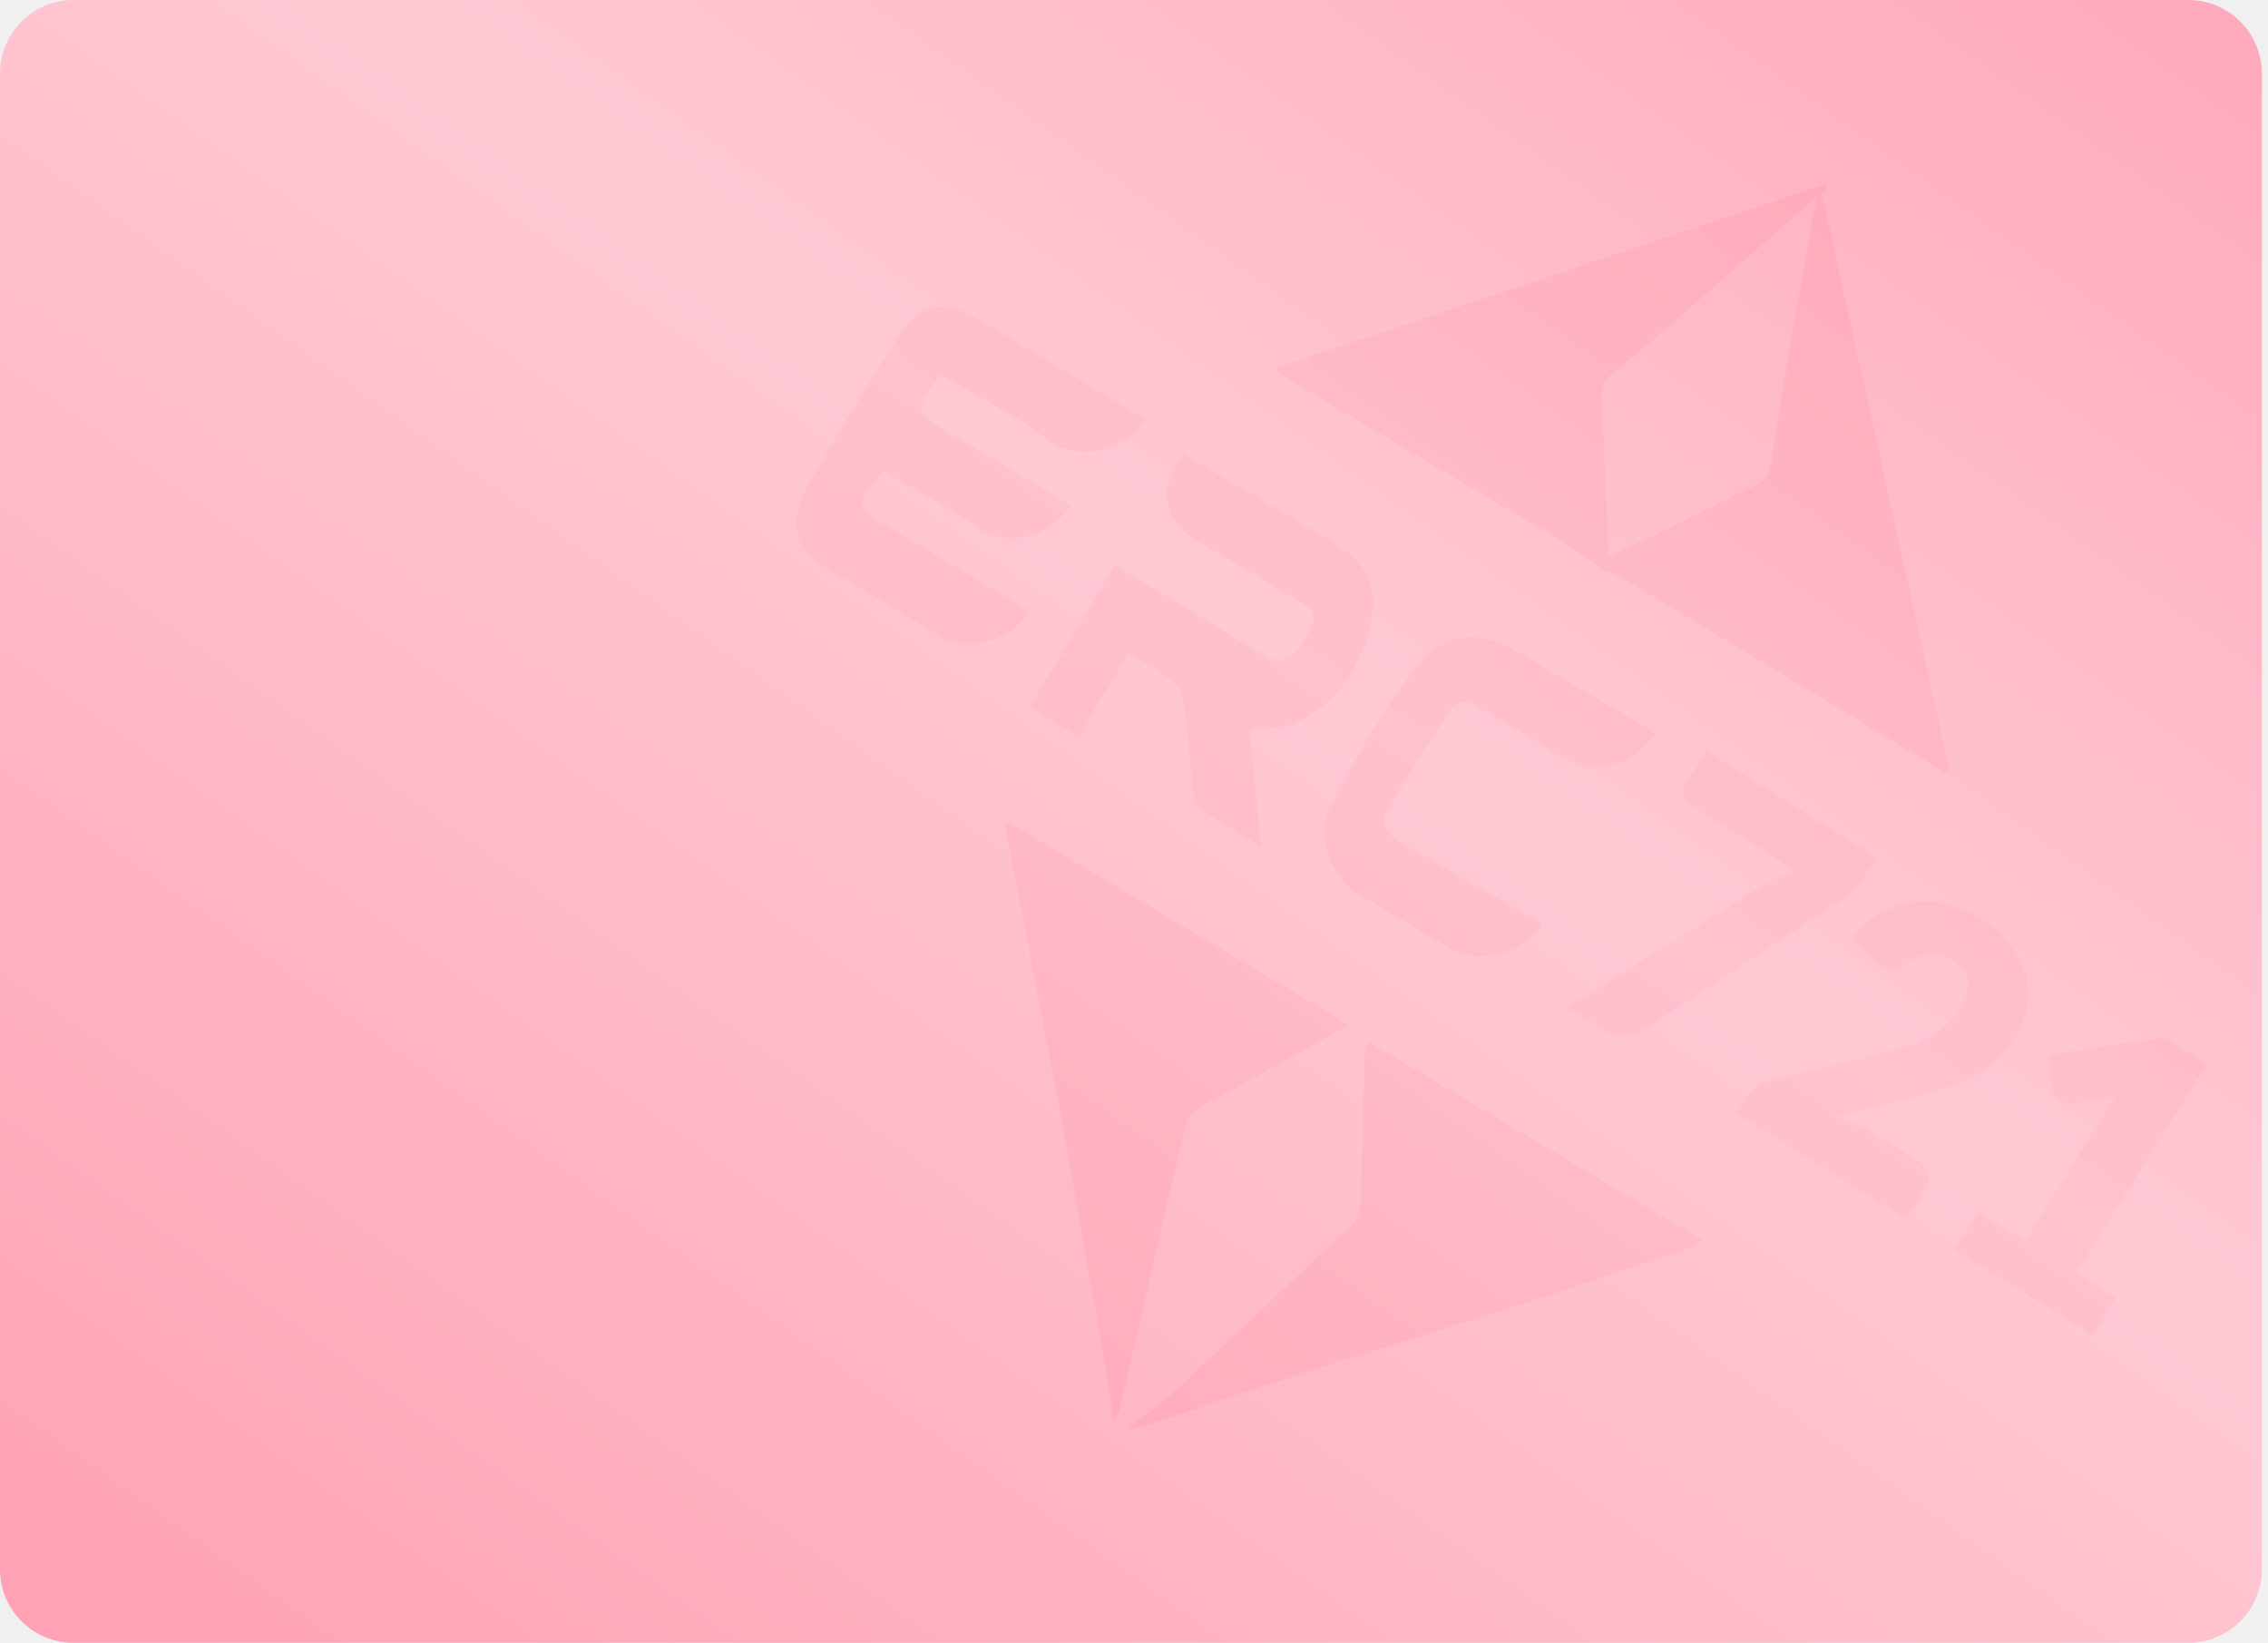
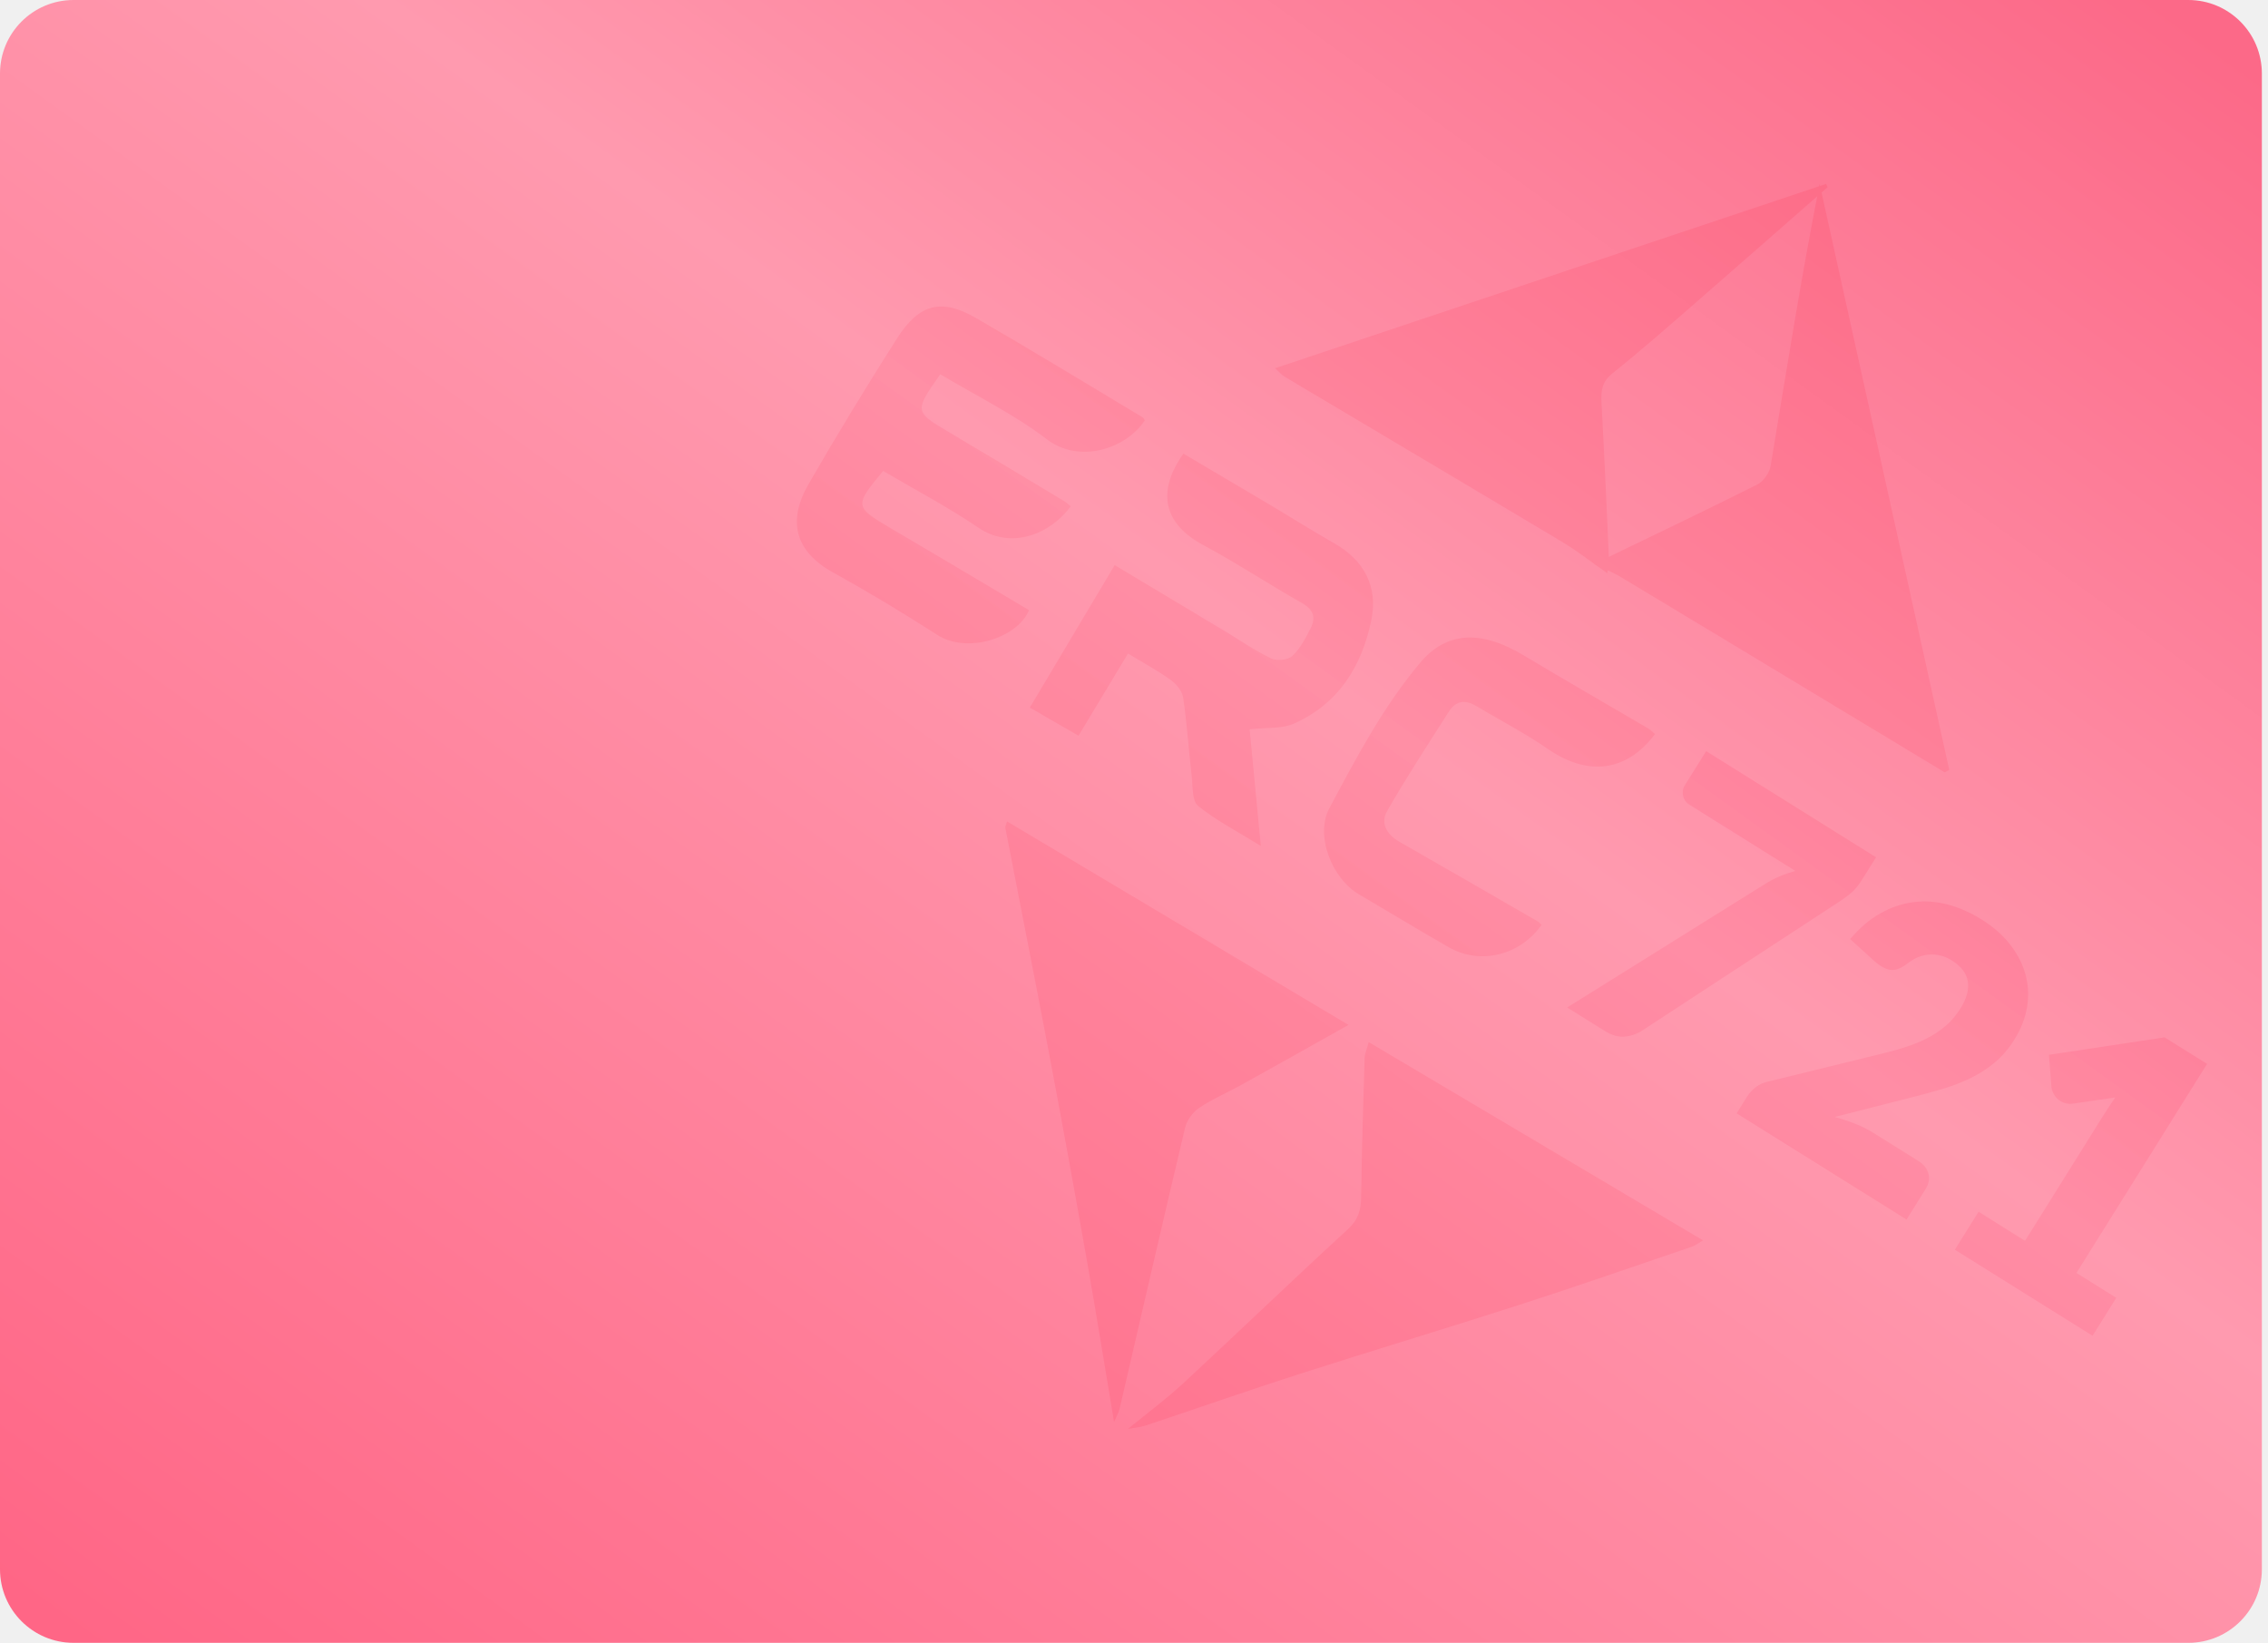
<svg xmlns="http://www.w3.org/2000/svg" xmlns:xlink="http://www.w3.org/1999/xlink" width="185px" height="134px" viewBox="0 0 185 134" version="1.1">
  <defs>
-     <linearGradient x1="3.457%" y1="97.657%" x2="97.324%" y2="2.676%" id="linearGradient-1">
-       <stop stop-color="#FFA2B5" offset="0%" />
-       <stop stop-color="#FFC9D4" offset="58.919%" />
-       <stop stop-color="#FFAABC" offset="100%" />
+     <linearGradient x1="2.154%" y1="97.846%" x2="97.324%" y2="2.676%" id="linearGradient-1">
+       <stop stop-color="#FF6686" offset="0%" />
+       <stop stop-color="#FF9AAF" offset="59.095%" />
+       <stop stop-color="#FC6988" offset="100%" />
    </linearGradient>
    <rect id="path-2" x="0" y="0" width="184.5" height="134" rx="6" />
  </defs>
  <g id="App-Wallet" stroke="none" stroke-width="1" fill="none" fill-rule="evenodd">
-     <g id="Group-35">
-       <g id="Group-34">
-         <g id="Group-33">
-           <g id="Group-32">
-             <g id="Group-31">
-               <mask id="mask-3" fill="white">
-                 <use xlink:href="#path-2" />
-               </mask>
-               <use id="Mask" fill="url(#linearGradient-1)" xlink:href="#path-2" />
-               <g id="Group-30" transform="translate(65, 15)" fill="#000000">
-                 <g id="Group-21-Copy-2" opacity="0.189" style="mix-blend-mode: soft-light;">
-                   <path d="M27,101.556 C28.512,100.316 30.094,99.149 31.525,97.825 C36.016,93.665 40.422,89.415 44.934,85.277 C45.79,84.494 46.014,83.708 46.029,82.646 C46.078,78.869 46.194,75.094 46.31,71.319 C46.321,70.935 46.499,70.556 46.646,70 C55.738,75.391 64.739,80.728 73.917,86.171 C73.543,86.389 73.289,86.596 72.998,86.695 C68.324,88.283 63.663,89.908 58.965,91.423 C52.985,93.352 46.962,95.155 40.981,97.076 C36.792,98.422 32.639,99.88 28.463,101.27 C28.002,101.424 27.499,101.458 27.016,101.548 L27,101.556 Z" id="Fill-1" />
-                   <path d="M66.116,31.761 C64.901,30.912 63.732,29.987 62.462,29.226 C54.911,24.706 47.336,20.223 39.775,15.721 C39.57,15.601 39.411,15.404 39,15.037 C54.123,9.979 69.038,4.99 83.954,0 C83.994,0.09 84.035,0.18 84.076,0.27 C80.461,3.436 76.854,6.612 73.228,9.764 C71.014,11.69 68.806,13.631 66.514,15.464 C65.653,16.153 65.583,16.906 65.634,17.855 C65.858,21.988 66.045,26.123 66.226,30.258 C66.248,30.758 66.154,31.264 66.111,31.773 C66.108,31.779 66.116,31.761 66.116,31.761" id="Fill-8" />
-                   <path d="M25.875,100.995 C25.135,96.578 24.427,92.155 23.646,87.745 C22.653,82.126 21.63,76.511 20.568,70.906 C19.408,64.774 18.188,58.654 17.004,52.526 C16.98,52.397 17.077,52.243 17.145,52 C26.378,57.502 35.564,62.976 45,68.599 C41.922,70.323 39.118,71.904 36.304,73.465 C35.147,74.106 33.918,74.628 32.825,75.36 C32.304,75.709 31.813,76.373 31.669,76.98 C29.856,84.596 28.113,92.23 26.338,99.855 C26.246,100.25 26.028,100.615 25.865,100.998 C25.86,101.004 25.875,100.995 25.875,100.995" id="Fill-4" />
-                   <path d="M65,31.014 C69.456,28.861 73.923,26.735 78.347,24.519 C78.847,24.269 79.338,23.56 79.432,22.995 C80.704,15.344 81.906,7.682 83.428,0 C86.953,15.932 90.476,31.864 94,47.795 C93.878,47.863 93.754,47.932 93.632,48 C91.345,46.62 89.058,45.241 86.772,43.861 C80.261,39.933 73.754,35.998 67.236,32.084 C66.529,31.66 65.752,31.356 65.008,30.996 L65,31.014 Z" id="Fill-6" />
-                   <path d="M11.696,15.527 C9.569,18.573 9.574,18.564 12.438,20.266 C15.554,22.118 18.661,23.987 21.768,25.854 C21.975,25.978 22.152,26.15 22.34,26.298 C20.646,28.604 17.462,29.849 14.801,28.039 C12.31,26.345 9.623,24.939 7.038,23.415 C4.67,26.261 4.693,26.341 7.666,28.088 C11.431,30.301 15.18,32.54 18.94,34.77 C17.98,37.055 13.886,38.359 11.449,36.786 C8.671,34.992 5.827,33.29 2.937,31.686 C-0.177,29.957 -0.774,27.484 0.953,24.486 C3.266,20.468 5.684,16.506 8.174,12.595 C9.977,9.763 11.802,9.309 14.621,10.941 C19.185,13.583 23.689,16.333 28.214,19.042 C28.291,19.089 28.33,19.205 28.384,19.289 C26.818,21.641 23.019,22.843 20.391,20.831 C17.735,18.8 14.669,17.307 11.696,15.527" id="Fill-11" />
-                   <path d="M19,42.717 C21.341,38.789 23.591,35.014 25.925,31.094 C28.933,32.895 31.846,34.637 34.755,36.384 C36.067,37.171 37.331,38.052 38.702,38.716 C39.156,38.937 40.075,38.828 40.427,38.495 C41.069,37.888 41.507,37.033 41.916,36.225 C42.347,35.375 42.136,34.724 41.217,34.202 C38.507,32.662 35.897,30.937 33.154,29.463 C29.909,27.717 29.32,25.119 31.532,22 C33.827,23.357 36.144,24.719 38.452,26.092 C40.248,27.16 42.016,28.274 43.83,29.31 C46.275,30.705 47.419,32.841 46.861,35.573 C46.086,39.36 44.169,42.417 40.526,44.032 C39.564,44.457 38.354,44.325 36.933,44.486 C37.211,47.393 37.504,50.447 37.846,54 C35.893,52.793 34.183,51.92 32.725,50.735 C32.224,50.327 32.303,49.147 32.206,48.311 C31.961,46.18 31.822,44.035 31.512,41.915 C31.435,41.388 30.966,40.801 30.509,40.473 C29.439,39.702 28.268,39.071 27.012,38.307 C25.678,40.522 24.394,42.653 22.975,45.012 C21.715,44.284 20.421,43.537 19,42.717" id="Fill-16" />
-                   <path d="M60.744,60.443 C58.978,62.932 55.749,63.733 53.183,62.27 C50.729,60.871 48.319,59.397 45.88,57.973 C43.608,56.645 42.263,53.126 43.428,50.939 C45.624,46.814 47.86,42.588 50.858,39.038 C52.888,36.635 55.622,36.257 59.263,38.441 C62.634,40.463 66.046,42.419 69.434,44.411 C69.644,44.534 69.814,44.72 70,44.874 C67.675,47.986 64.484,48.33 61.24,46.078 C59.386,44.791 57.353,43.756 55.414,42.586 C54.506,42.039 53.742,42.165 53.189,43.035 C51.476,45.727 49.724,48.401 48.142,51.166 C47.59,52.129 48.108,53.068 49.14,53.656 C52.906,55.806 56.659,57.976 60.415,60.143 C60.541,60.215 60.635,60.342 60.744,60.443" id="Fill-20" />
+     <g id="Group-37">
+       <g id="Group-35">
+         <g id="Group-34">
+           <g id="Group-33">
+             <g id="Group-32">
+               <g id="Group-31">
+                 <mask id="mask-3" fill="white">
+                   <use xlink:href="#path-2" />
+                 </mask>
+                 <use id="Mask" fill="url(#linearGradient-1)" xlink:href="#path-2" />
+                 <g id="Group-30" transform="translate(65, 15)" fill="#000000">
+                   <g id="Group-21-Copy-2" opacity="0.189" style="mix-blend-mode: soft-light;">
+                     <path d="M27,101.556 C28.512,100.316 30.094,99.149 31.525,97.825 C36.016,93.665 40.422,89.415 44.934,85.277 C45.79,84.494 46.014,83.708 46.029,82.646 C46.078,78.869 46.194,75.094 46.31,71.319 C46.321,70.935 46.499,70.556 46.646,70 C55.738,75.391 64.739,80.728 73.917,86.171 C73.543,86.389 73.289,86.596 72.998,86.695 C68.324,88.283 63.663,89.908 58.965,91.423 C52.985,93.352 46.962,95.155 40.981,97.076 C36.792,98.422 32.639,99.88 28.463,101.27 C28.002,101.424 27.499,101.458 27.016,101.548 L27,101.556 Z" id="Fill-1" />
+                     <path d="M66.116,31.761 C64.901,30.912 63.732,29.987 62.462,29.226 C54.911,24.706 47.336,20.223 39.775,15.721 C39.57,15.601 39.411,15.404 39,15.037 C54.123,9.979 69.038,4.99 83.954,0 C83.994,0.09 84.035,0.18 84.076,0.27 C80.461,3.436 76.854,6.612 73.228,9.764 C71.014,11.69 68.806,13.631 66.514,15.464 C65.653,16.153 65.583,16.906 65.634,17.855 C65.858,21.988 66.045,26.123 66.226,30.258 C66.248,30.758 66.154,31.264 66.111,31.773 C66.108,31.779 66.116,31.761 66.116,31.761" id="Fill-8" />
+                     <path d="M25.875,100.995 C25.135,96.578 24.427,92.155 23.646,87.745 C22.653,82.126 21.63,76.511 20.568,70.906 C19.408,64.774 18.188,58.654 17.004,52.526 C16.98,52.397 17.077,52.243 17.145,52 C26.378,57.502 35.564,62.976 45,68.599 C41.922,70.323 39.118,71.904 36.304,73.465 C35.147,74.106 33.918,74.628 32.825,75.36 C32.304,75.709 31.813,76.373 31.669,76.98 C29.856,84.596 28.113,92.23 26.338,99.855 C26.246,100.25 26.028,100.615 25.865,100.998 C25.86,101.004 25.875,100.995 25.875,100.995" id="Fill-4" />
+                     <path d="M65,31.014 C69.456,28.861 73.923,26.735 78.347,24.519 C78.847,24.269 79.338,23.56 79.432,22.995 C80.704,15.344 81.906,7.682 83.428,0 C86.953,15.932 90.476,31.864 94,47.795 C93.878,47.863 93.754,47.932 93.632,48 C91.345,46.62 89.058,45.241 86.772,43.861 C80.261,39.933 73.754,35.998 67.236,32.084 C66.529,31.66 65.752,31.356 65.008,30.996 L65,31.014 Z" id="Fill-6" />
+                     <path d="M11.696,15.527 C9.569,18.573 9.574,18.564 12.438,20.266 C15.554,22.118 18.661,23.987 21.768,25.854 C21.975,25.978 22.152,26.15 22.34,26.298 C20.646,28.604 17.462,29.849 14.801,28.039 C12.31,26.345 9.623,24.939 7.038,23.415 C4.67,26.261 4.693,26.341 7.666,28.088 C11.431,30.301 15.18,32.54 18.94,34.77 C17.98,37.055 13.886,38.359 11.449,36.786 C8.671,34.992 5.827,33.29 2.937,31.686 C-0.177,29.957 -0.774,27.484 0.953,24.486 C3.266,20.468 5.684,16.506 8.174,12.595 C9.977,9.763 11.802,9.309 14.621,10.941 C19.185,13.583 23.689,16.333 28.214,19.042 C28.291,19.089 28.33,19.205 28.384,19.289 C26.818,21.641 23.019,22.843 20.391,20.831 C17.735,18.8 14.669,17.307 11.696,15.527" id="Fill-11" />
+                     <path d="M19,42.717 C21.341,38.789 23.591,35.014 25.925,31.094 C28.933,32.895 31.846,34.637 34.755,36.384 C36.067,37.171 37.331,38.052 38.702,38.716 C39.156,38.937 40.075,38.828 40.427,38.495 C41.069,37.888 41.507,37.033 41.916,36.225 C42.347,35.375 42.136,34.724 41.217,34.202 C38.507,32.662 35.897,30.937 33.154,29.463 C29.909,27.717 29.32,25.119 31.532,22 C33.827,23.357 36.144,24.719 38.452,26.092 C40.248,27.16 42.016,28.274 43.83,29.31 C46.275,30.705 47.419,32.841 46.861,35.573 C46.086,39.36 44.169,42.417 40.526,44.032 C39.564,44.457 38.354,44.325 36.933,44.486 C37.211,47.393 37.504,50.447 37.846,54 C35.893,52.793 34.183,51.92 32.725,50.735 C32.224,50.327 32.303,49.147 32.206,48.311 C31.961,46.18 31.822,44.035 31.512,41.915 C31.435,41.388 30.966,40.801 30.509,40.473 C29.439,39.702 28.268,39.071 27.012,38.307 C25.678,40.522 24.394,42.653 22.975,45.012 C21.715,44.284 20.421,43.537 19,42.717" id="Fill-16" />
+                     <path d="M60.744,60.443 C58.978,62.932 55.749,63.733 53.183,62.27 C50.729,60.871 48.319,59.397 45.88,57.973 C43.608,56.645 42.263,53.126 43.428,50.939 C45.624,46.814 47.86,42.588 50.858,39.038 C52.888,36.635 55.622,36.257 59.263,38.441 C62.634,40.463 66.046,42.419 69.434,44.411 C69.644,44.534 69.814,44.72 70,44.874 C67.675,47.986 64.484,48.33 61.24,46.078 C59.386,44.791 57.353,43.756 55.414,42.586 C54.506,42.039 53.742,42.165 53.189,43.035 C51.476,45.727 49.724,48.401 48.142,51.166 C47.59,52.129 48.108,53.068 49.14,53.656 C52.906,55.806 56.659,57.976 60.415,60.143 C60.541,60.215 60.635,60.342 60.744,60.443" id="Fill-20" />
+                   </g>
+                   <path d="M80.341,58.261 L80.341,60.379 C80.341,60.976 80.278,61.46 80.15,61.829 C80.022,62.198 79.9,62.513 79.783,62.774 L71.66,80.338 C71.447,80.805 71.133,81.199 70.719,81.519 C70.304,81.84 69.756,82 69.075,82 L65.468,82 L73.767,65.006 C73.99,64.539 74.232,64.121 74.493,63.752 C74.753,63.382 75.038,63.029 75.346,62.692 L65.117,62.692 C64.968,62.692 64.827,62.663 64.694,62.603 C64.561,62.543 64.444,62.462 64.343,62.358 C64.242,62.255 64.16,62.136 64.096,62 C64.032,61.864 64,61.726 64,61.585 L64,58.261 L80.341,58.261 Z M90.319,58 C91.468,58 92.503,58.171 93.423,58.513 C94.343,58.855 95.128,59.331 95.777,59.939 C96.426,60.547 96.923,61.272 97.269,62.114 C97.615,62.956 97.788,63.882 97.788,64.892 C97.788,65.761 97.668,66.565 97.429,67.303 C97.189,68.042 96.862,68.745 96.447,69.413 C96.032,70.081 95.551,70.728 95.003,71.352 C94.455,71.977 93.873,72.61 93.256,73.251 L88.707,78.008 C89.293,77.834 89.87,77.696 90.439,77.593 C91.008,77.489 91.543,77.438 92.043,77.438 L96.383,77.438 C96.915,77.438 97.336,77.587 97.644,77.886 C97.953,78.185 98.107,78.578 98.107,79.067 L98.107,82 L81.765,82 L81.765,80.371 C81.765,80.056 81.829,79.719 81.957,79.36 C82.085,79.002 82.308,78.676 82.627,78.383 L89.33,71.491 C89.904,70.904 90.404,70.345 90.83,69.813 C91.255,69.28 91.606,68.756 91.883,68.24 C92.16,67.724 92.367,67.208 92.505,66.692 C92.644,66.177 92.713,65.631 92.713,65.055 C92.713,64.11 92.492,63.385 92.051,62.88 C91.609,62.375 90.936,62.122 90.032,62.122 C89.66,62.122 89.319,62.177 89.011,62.285 C88.702,62.394 88.425,62.54 88.181,62.725 C87.936,62.91 87.726,63.127 87.55,63.377 C87.375,63.627 87.234,63.898 87.127,64.191 C86.957,64.68 86.742,65.033 86.481,65.251 C86.221,65.468 85.867,65.576 85.42,65.576 C85.314,65.576 85.199,65.571 85.077,65.56 C84.954,65.549 84.829,65.533 84.702,65.511 L82.085,65.039 C82.255,63.855 82.582,62.823 83.066,61.943 C83.55,61.063 84.151,60.33 84.869,59.743 C85.587,59.157 86.409,58.72 87.335,58.432 C88.261,58.144 89.255,58 90.319,58 Z M102.754,78.35 L107.223,78.35 L107.223,66.375 C107.223,65.788 107.239,65.174 107.271,64.534 L104.638,66.766 C104.467,66.907 104.297,67.007 104.127,67.067 C103.957,67.127 103.792,67.157 103.632,67.157 C103.356,67.157 103.108,67.094 102.89,66.969 C102.672,66.845 102.51,66.711 102.403,66.57 L100.839,64.452 L108.085,58.244 L112.17,58.244 L112.17,78.35 L116,78.35 L116,82 L102.754,82 L102.754,78.35 Z" id="Realms-of-Ether" opacity="0.127" style="mix-blend-mode: overlay;" transform="translate(90, 70) rotate(32) translate(-90, -70) " />
                </g>
-                 <path d="M80.341,58.261 L80.341,60.379 C80.341,60.976 80.278,61.46 80.15,61.829 C80.022,62.198 79.9,62.513 79.783,62.774 L71.66,80.338 C71.447,80.805 71.133,81.199 70.719,81.519 C70.304,81.84 69.756,82 69.075,82 L65.468,82 L73.767,65.006 C73.99,64.539 74.232,64.121 74.493,63.752 C74.753,63.382 75.038,63.029 75.346,62.692 L65.117,62.692 C64.968,62.692 64.827,62.663 64.694,62.603 C64.561,62.543 64.444,62.462 64.343,62.358 C64.242,62.255 64.16,62.136 64.096,62 C64.032,61.864 64,61.726 64,61.585 L64,58.261 L80.341,58.261 Z M90.319,58 C91.468,58 92.503,58.171 93.423,58.513 C94.343,58.855 95.128,59.331 95.777,59.939 C96.426,60.547 96.923,61.272 97.269,62.114 C97.615,62.956 97.788,63.882 97.788,64.892 C97.788,65.761 97.668,66.565 97.429,67.303 C97.189,68.042 96.862,68.745 96.447,69.413 C96.032,70.081 95.551,70.728 95.003,71.352 C94.455,71.977 93.873,72.61 93.256,73.251 L88.707,78.008 C89.293,77.834 89.87,77.696 90.439,77.593 C91.008,77.489 91.543,77.438 92.043,77.438 L96.383,77.438 C96.915,77.438 97.336,77.587 97.644,77.886 C97.953,78.185 98.107,78.578 98.107,79.067 L98.107,82 L81.765,82 L81.765,80.371 C81.765,80.056 81.829,79.719 81.957,79.36 C82.085,79.002 82.308,78.676 82.627,78.383 L89.33,71.491 C89.904,70.904 90.404,70.345 90.83,69.813 C91.255,69.28 91.606,68.756 91.883,68.24 C92.16,67.724 92.367,67.208 92.505,66.692 C92.644,66.177 92.713,65.631 92.713,65.055 C92.713,64.11 92.492,63.385 92.051,62.88 C91.609,62.375 90.936,62.122 90.032,62.122 C89.66,62.122 89.319,62.177 89.011,62.285 C88.702,62.394 88.425,62.54 88.181,62.725 C87.936,62.91 87.726,63.127 87.55,63.377 C87.375,63.627 87.234,63.898 87.127,64.191 C86.957,64.68 86.742,65.033 86.481,65.251 C86.221,65.468 85.867,65.576 85.42,65.576 C85.314,65.576 85.199,65.571 85.077,65.56 C84.954,65.549 84.829,65.533 84.702,65.511 L82.085,65.039 C82.255,63.855 82.582,62.823 83.066,61.943 C83.55,61.063 84.151,60.33 84.869,59.743 C85.587,59.157 86.409,58.72 87.335,58.432 C88.261,58.144 89.255,58 90.319,58 Z M102.754,78.35 L107.223,78.35 L107.223,66.375 C107.223,65.788 107.239,65.174 107.271,64.534 L104.638,66.766 C104.467,66.907 104.297,67.007 104.127,67.067 C103.957,67.127 103.792,67.157 103.632,67.157 C103.356,67.157 103.108,67.094 102.89,66.969 C102.672,66.845 102.51,66.711 102.403,66.57 L100.839,64.452 L108.085,58.244 L112.17,58.244 L112.17,78.35 L116,78.35 L116,82 L102.754,82 L102.754,78.35 Z" id="Realms-of-Ether" opacity="0.127" style="mix-blend-mode: overlay;" transform="translate(90, 70) rotate(32) translate(-90, -70) " />
              </g>
            </g>
          </g>
        </g>
      </g>
    </g>
  </g>
</svg>
